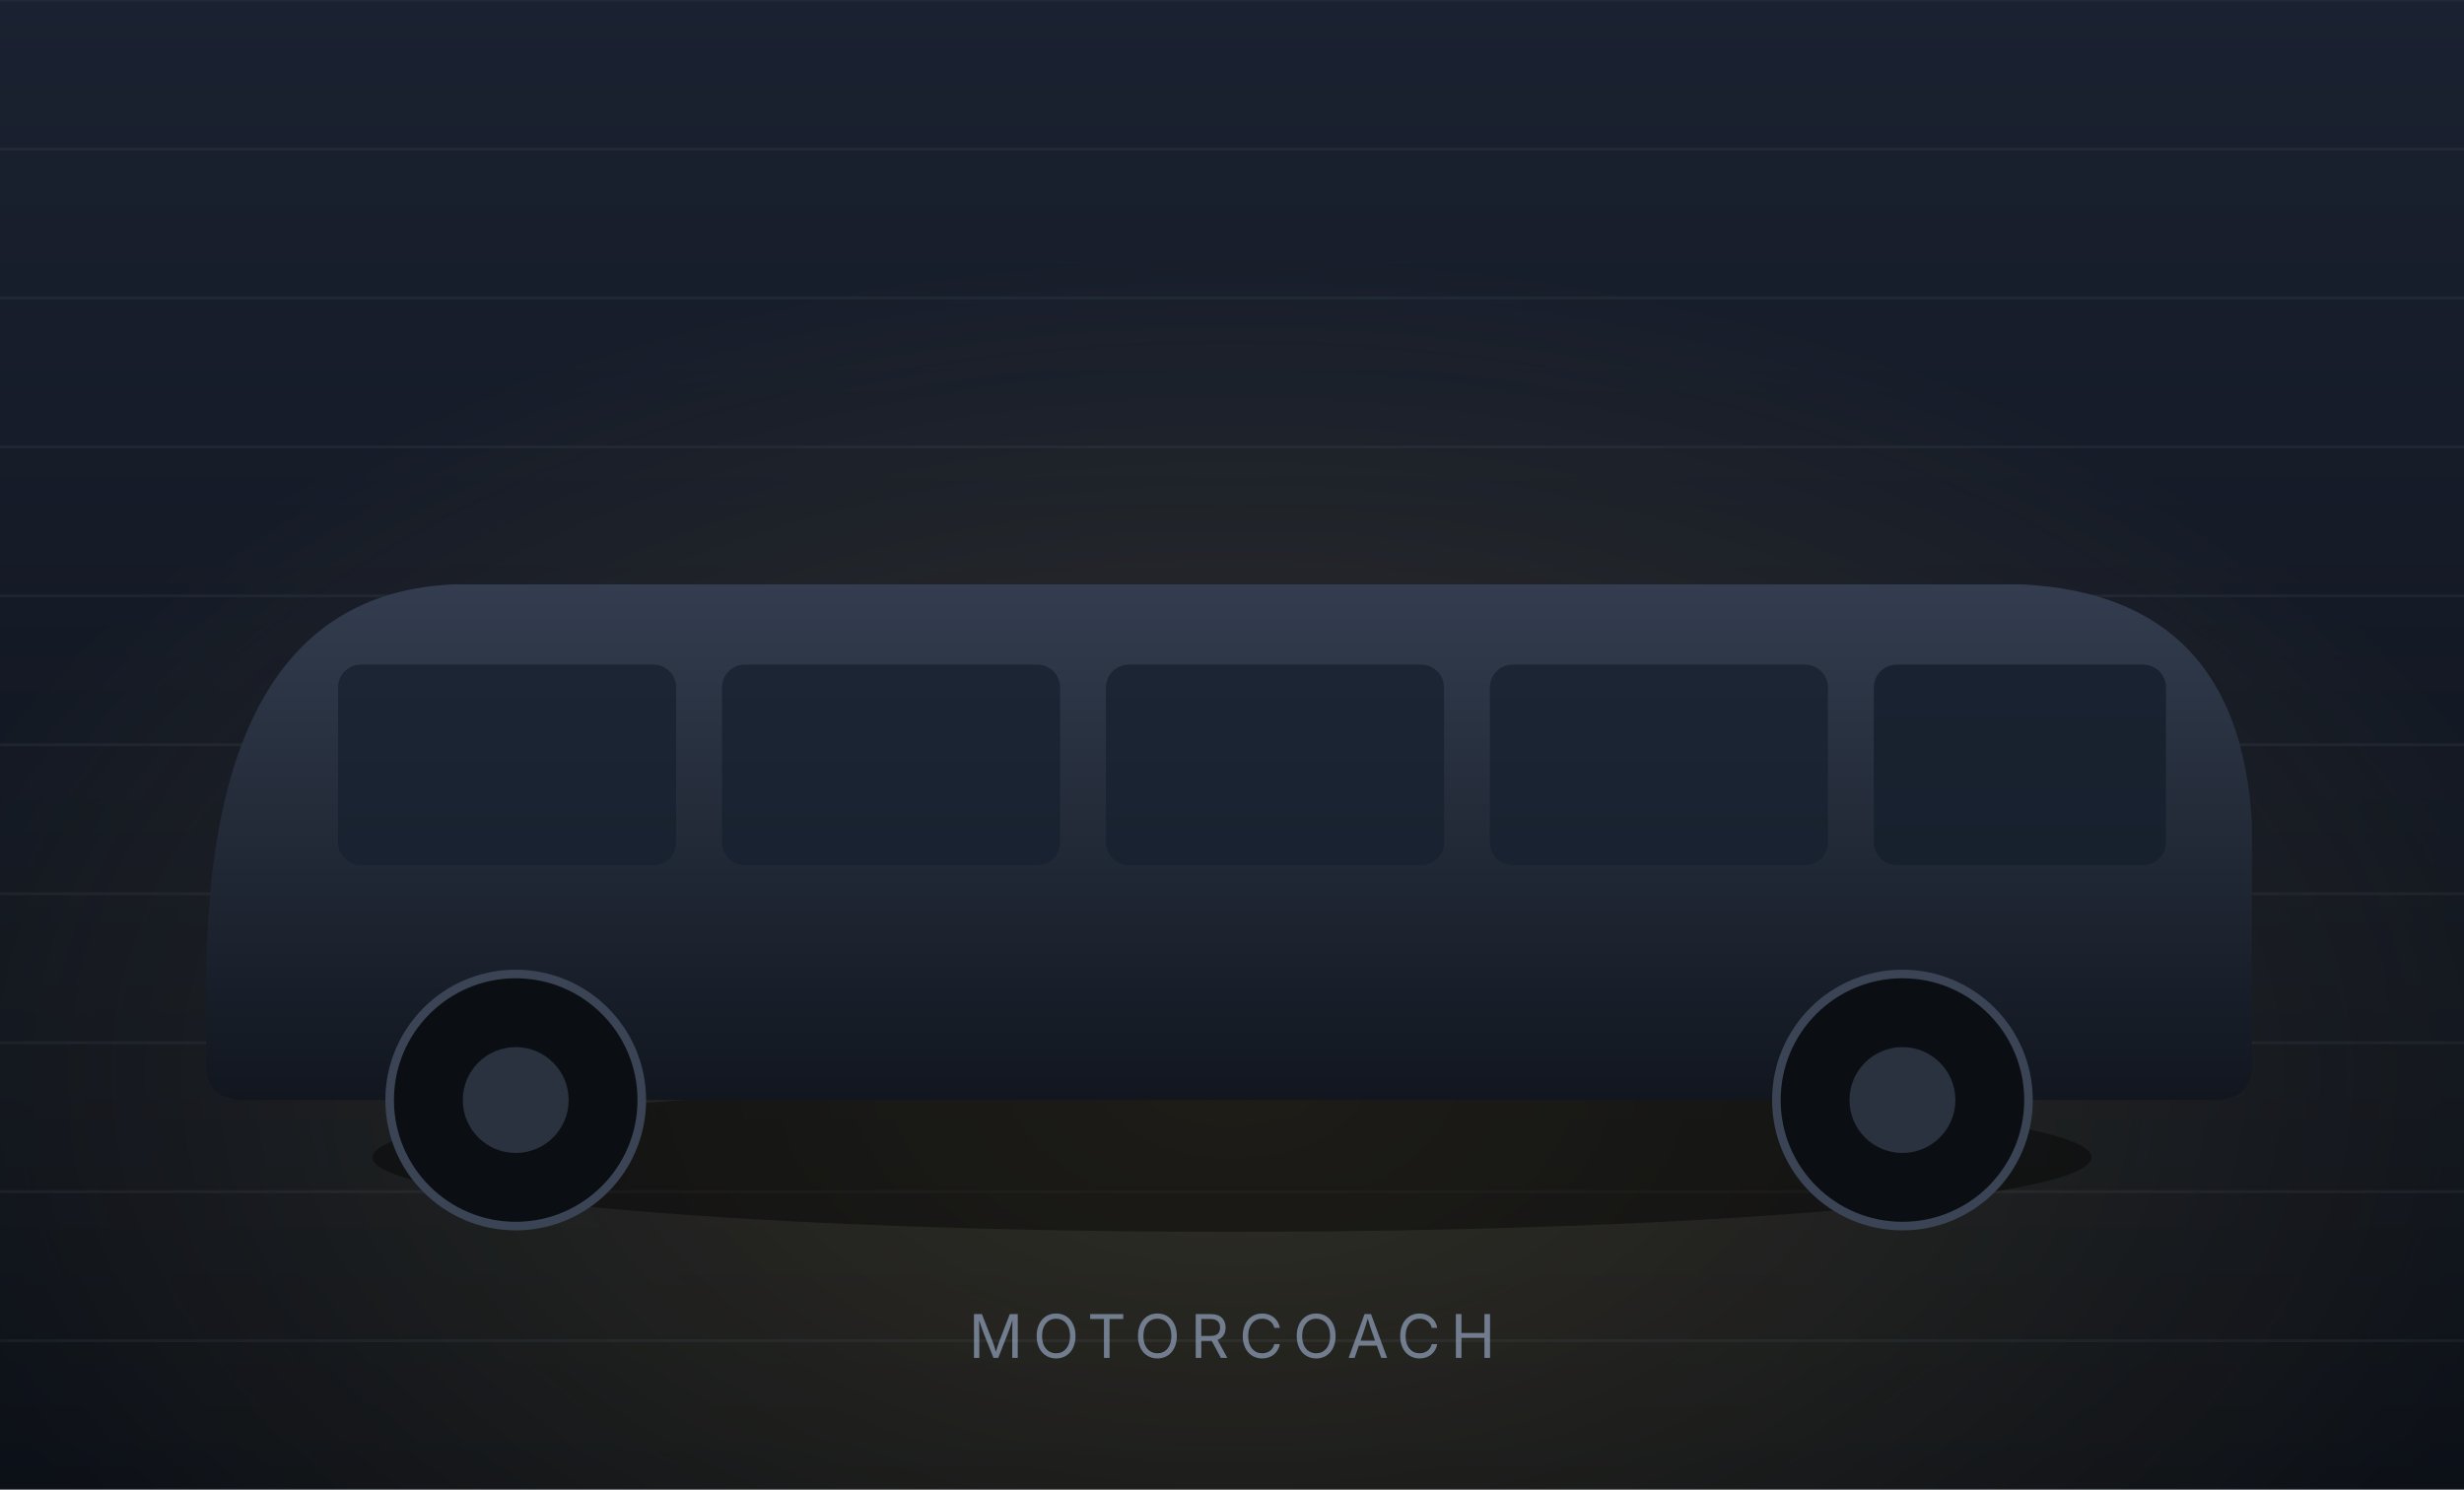
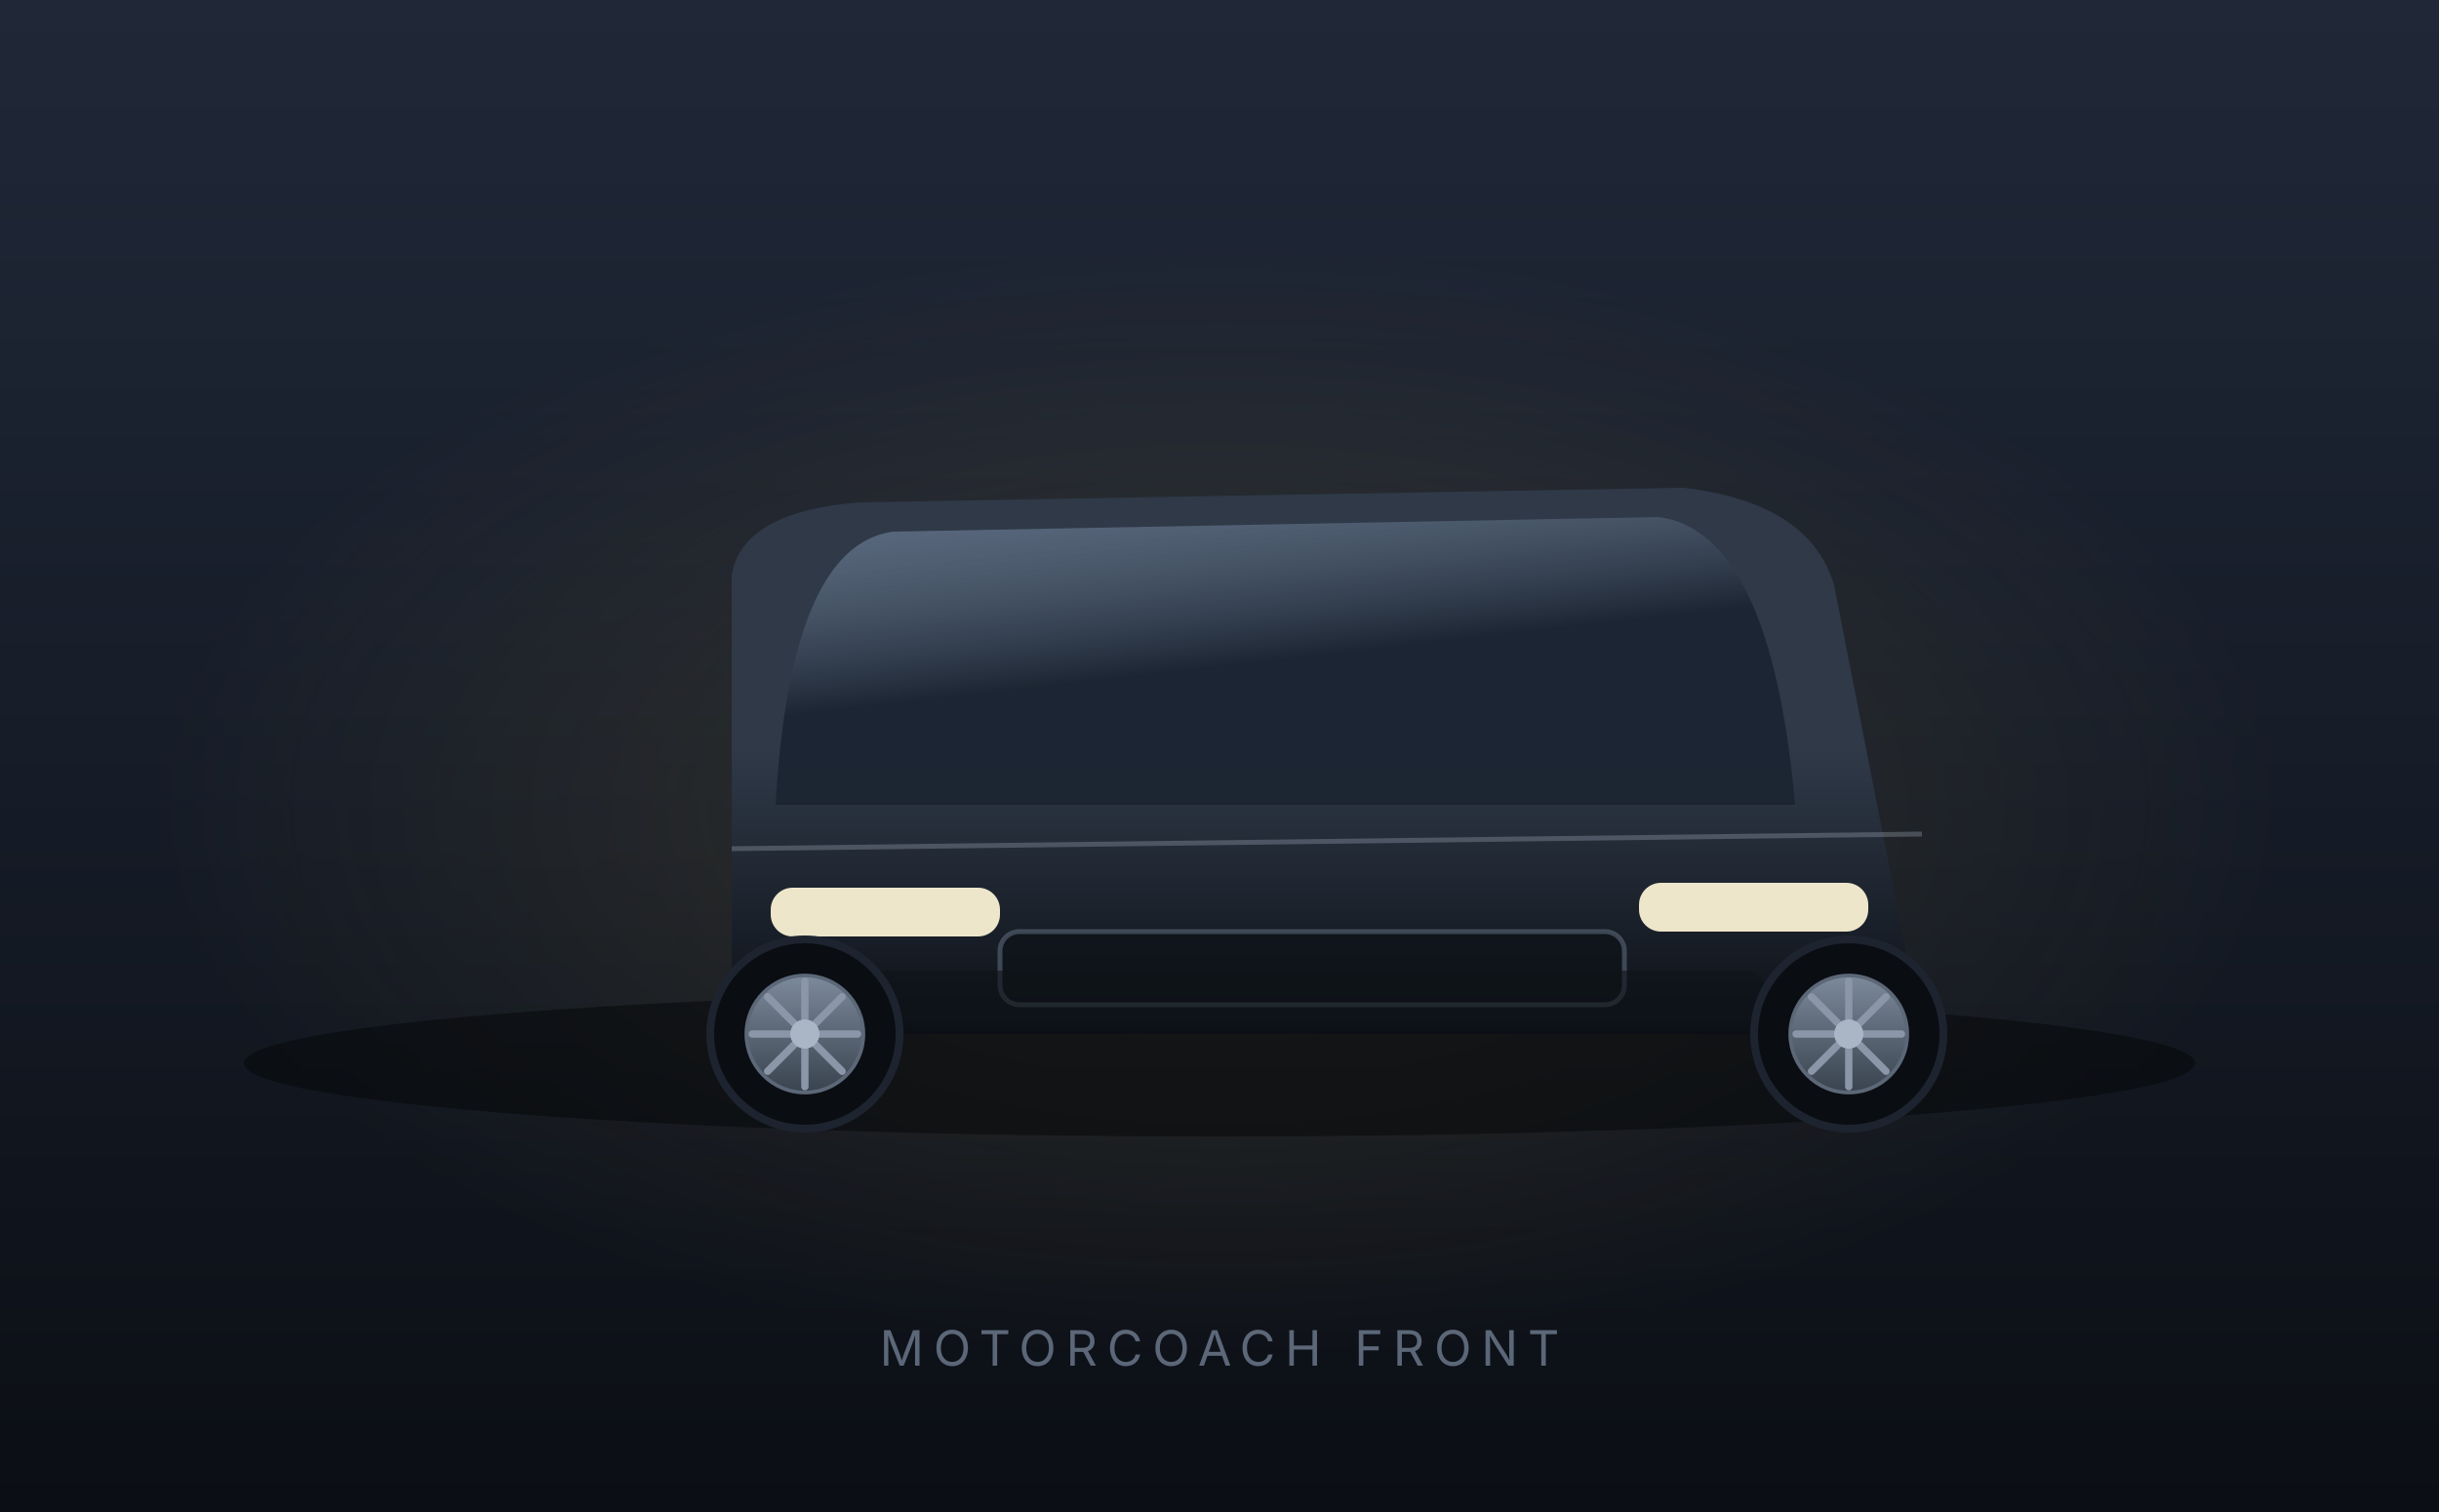
- <svg xmlns="http://www.w3.org/2000/svg" viewBox="0 0 860 520" width="860" height="520" role="img" aria-label="motorcoach">
+ <svg xmlns="http://www.w3.org/2000/svg" viewBox="0 0 1000 620" width="1000" height="620" role="img" aria-label="motorcoach front">
  <defs>
    <linearGradient id="bg" x1="0" y1="0" x2="0" y2="1">
-       <stop offset="0%" stop-color="#1a2130" />
-       <stop offset="100%" stop-color="#0c1017" />
+       <stop offset="0%" stop-color="#202838" />
+       <stop offset="55%" stop-color="#151b26" />
+       <stop offset="100%" stop-color="#0b0e14" />
    </linearGradient>
    <linearGradient id="body" x1="0" y1="0" x2="0" y2="1">
-       <stop offset="0%" stop-color="#333d4f" />
-       <stop offset="100%" stop-color="#11161f" />
+       <stop offset="0%" stop-color="#2f3948" />
+       <stop offset="48%" stop-color="#2f3948" />
+       <stop offset="100%" stop-color="#0c1016" />
    </linearGradient>
-     <radialGradient id="glow" cx="50%" cy="72%" r="55%">
-       <stop offset="0%" stop-color="#e6bf57" stop-opacity="0.16" />
+     <linearGradient id="roof" x1="0" y1="0" x2="0" y2="1">
+       <stop offset="0%" stop-color="#ffffff" stop-opacity="0.16" />
+       <stop offset="100%" stop-color="#ffffff" stop-opacity="0" />
+     </linearGradient>
+     <linearGradient id="glass" x1="0" y1="0" x2="0.4" y2="1">
+       <stop offset="0%" stop-color="#7f93ad" stop-opacity="0.55" />
+       <stop offset="60%" stop-color="#1b2431" stop-opacity="0.95" />
+     </linearGradient>
+     <linearGradient id="rim" x1="0" y1="0" x2="0" y2="1">
+       <stop offset="0%" stop-color="#7d8a9b" />
+       <stop offset="100%" stop-color="#39434f" />
+     </linearGradient>
+     <linearGradient id="leather" x1="0" y1="0" x2="0" y2="1">
+       <stop offset="0%" stop-color="#26303d" />
+       <stop offset="100%" stop-color="#151c26" />
+     </linearGradient>
+     <radialGradient id="pool" cx="50%" cy="50%" r="50%">
+       <stop offset="0%" stop-color="#e6bf57" stop-opacity="0.14" />
      <stop offset="100%" stop-color="#e6bf57" stop-opacity="0" />
    </radialGradient>
  </defs>
-   <rect width="860" height="520" fill="url(#bg)" />
-   <rect width="860" height="520" fill="url(#glow)" />
-   <g opacity="0.07" stroke="#9fb0c8" stroke-width="1">
-     <line x1="0" y1="0" x2="860" y2="0" />
-     <line x1="0" y1="52" x2="860" y2="52" />
-     <line x1="0" y1="104" x2="860" y2="104" />
-     <line x1="0" y1="156" x2="860" y2="156" />
-     <line x1="0" y1="208" x2="860" y2="208" />
-     <line x1="0" y1="260" x2="860" y2="260" />
-     <line x1="0" y1="312" x2="860" y2="312" />
-     <line x1="0" y1="364" x2="860" y2="364" />
-     <line x1="0" y1="416" x2="860" y2="416" />
-     <line x1="0" y1="468" x2="860" y2="468" />
-     <line x1="0" y1="520" x2="860" y2="520" />
+   <rect width="1000" height="620" fill="url(#bg)" />
+   <ellipse cx="500" cy="330" rx="430" ry="230" fill="url(#pool)" />
+   <ellipse cx="500" cy="436" rx="400" ry="30" fill="#05070a" opacity="0.55" />
+   <path d="M300 424 L300 236 Q304 210 352 206 L690 200              Q742 206 752 240 L788 424 Z" fill="url(#body)" />
+   <path d="M318 330 Q324 224 366 218 L680 212              Q726 218 736 330 Z" fill="url(#glass)" />
+   <path d="M300 348 L788 342" stroke="#c9d3e0" stroke-width="2" opacity="0.25" />
+   <rect x="316" y="364" width="94" height="20" rx="9" fill="#fff6d8" opacity="0.92" />
+   <rect x="672" y="362" width="94" height="20" rx="9" fill="#fff6d8" opacity="0.92" />
+   <rect x="410" y="382" width="256" height="30" rx="8" fill="#0d1218" opacity="0.75" />
+   <rect x="410" y="382" width="256" height="30" rx="8" fill="none" stroke="#5c6878" stroke-width="2" opacity="0.6" />
+   <rect x="352" y="398" width="372" height="18" rx="8" fill="#0d1218" opacity="0.6" />
+   <g>
+     <circle cx="330" cy="424" r="40" fill="#0a0d12" />
+     <circle cx="330" cy="424" r="38.8" fill="none" stroke="#1d242f" stroke-width="3.2" />
+     <circle cx="330" cy="424" r="24" fill="url(#rim)" />
+     <circle cx="330" cy="424" r="24" fill="none" stroke="#5c6878" stroke-width="1.5" />
+     <line x1="336.4" y1="424" x2="351.6" y2="424" stroke="#8b97a8" stroke-width="3" stroke-linecap="round" />
+     <line x1="334.525" y1="428.525" x2="345.274" y2="439.274" stroke="#8b97a8" stroke-width="3" stroke-linecap="round" />
+     <line x1="330" y1="430.4" x2="330" y2="445.6" stroke="#8b97a8" stroke-width="3" stroke-linecap="round" />
+     <line x1="325.475" y1="428.525" x2="314.726" y2="439.274" stroke="#8b97a8" stroke-width="3" stroke-linecap="round" />
+     <line x1="323.6" y1="424" x2="308.4" y2="424" stroke="#8b97a8" stroke-width="3" stroke-linecap="round" />
+     <line x1="325.475" y1="419.475" x2="314.726" y2="408.726" stroke="#8b97a8" stroke-width="3" stroke-linecap="round" />
+     <line x1="330" y1="417.6" x2="330" y2="402.4" stroke="#8b97a8" stroke-width="3" stroke-linecap="round" />
+     <line x1="334.525" y1="419.475" x2="345.274" y2="408.726" stroke="#8b97a8" stroke-width="3" stroke-linecap="round" />
+     <circle cx="330" cy="424" r="6" fill="#aab6c6" />
  </g>
-   <ellipse cx="430" cy="404" rx="300" ry="26" fill="#000" opacity="0.4" />
-   <g transform="translate(0,28)">
-     <path d="M72 316 Q72 180 158 176 L706 176 Q782 180 786 260 L786 344 Q786 356 772 356 L86 356 Q72 356 72 344 Z" fill="url(#body)" />
-     <rect x="118" y="204" width="118" height="70" rx="8" fill="#16202e" opacity="0.8" />
-     <rect x="252" y="204" width="118" height="70" rx="8" fill="#16202e" opacity="0.8" />
-     <rect x="386" y="204" width="118" height="70" rx="8" fill="#16202e" opacity="0.8" />
-     <rect x="520" y="204" width="118" height="70" rx="8" fill="#16202e" opacity="0.8" />
-     <rect x="654" y="204" width="102" height="70" rx="8" fill="#16202e" opacity="0.9" />
-     <circle cx="180" cy="356" r="44" fill="#0b0e13" stroke="#3a4454" stroke-width="3" />
-     <circle cx="180" cy="356" r="18.48" fill="#2a323f" />
-     <circle cx="664" cy="356" r="44" fill="#0b0e13" stroke="#3a4454" stroke-width="3" />
-     <circle cx="664" cy="356" r="18.48" fill="#2a323f" />
+   <g>
+     <circle cx="758" cy="424" r="40" fill="#0a0d12" />
+     <circle cx="758" cy="424" r="38.8" fill="none" stroke="#1d242f" stroke-width="3.2" />
+     <circle cx="758" cy="424" r="24" fill="url(#rim)" />
+     <circle cx="758" cy="424" r="24" fill="none" stroke="#5c6878" stroke-width="1.5" />
+     <line x1="764.4" y1="424" x2="779.6" y2="424" stroke="#8b97a8" stroke-width="3" stroke-linecap="round" />
+     <line x1="762.525" y1="428.525" x2="773.274" y2="439.274" stroke="#8b97a8" stroke-width="3" stroke-linecap="round" />
+     <line x1="758" y1="430.4" x2="758" y2="445.6" stroke="#8b97a8" stroke-width="3" stroke-linecap="round" />
+     <line x1="753.475" y1="428.525" x2="742.726" y2="439.274" stroke="#8b97a8" stroke-width="3" stroke-linecap="round" />
+     <line x1="751.6" y1="424" x2="736.4" y2="424" stroke="#8b97a8" stroke-width="3" stroke-linecap="round" />
+     <line x1="753.475" y1="419.475" x2="742.726" y2="408.726" stroke="#8b97a8" stroke-width="3" stroke-linecap="round" />
+     <line x1="758" y1="417.6" x2="758" y2="402.4" stroke="#8b97a8" stroke-width="3" stroke-linecap="round" />
+     <line x1="762.525" y1="419.475" x2="773.274" y2="408.726" stroke="#8b97a8" stroke-width="3" stroke-linecap="round" />
+     <circle cx="758" cy="424" r="6" fill="#aab6c6" />
  </g>
-   <text x="430" y="474" text-anchor="middle" font-family="system-ui,-apple-system,Segoe UI,sans-serif" font-size="21" letter-spacing="3.5" fill="#8fa0b8" opacity="0.72">MOTORCOACH</text>
+   <text x="500" y="560" text-anchor="middle" font-family="system-ui,-apple-system,Segoe UI,sans-serif" font-size="20" letter-spacing="4" fill="#8fa0b8" opacity="0.6">MOTORCOACH FRONT</text>
</svg>
